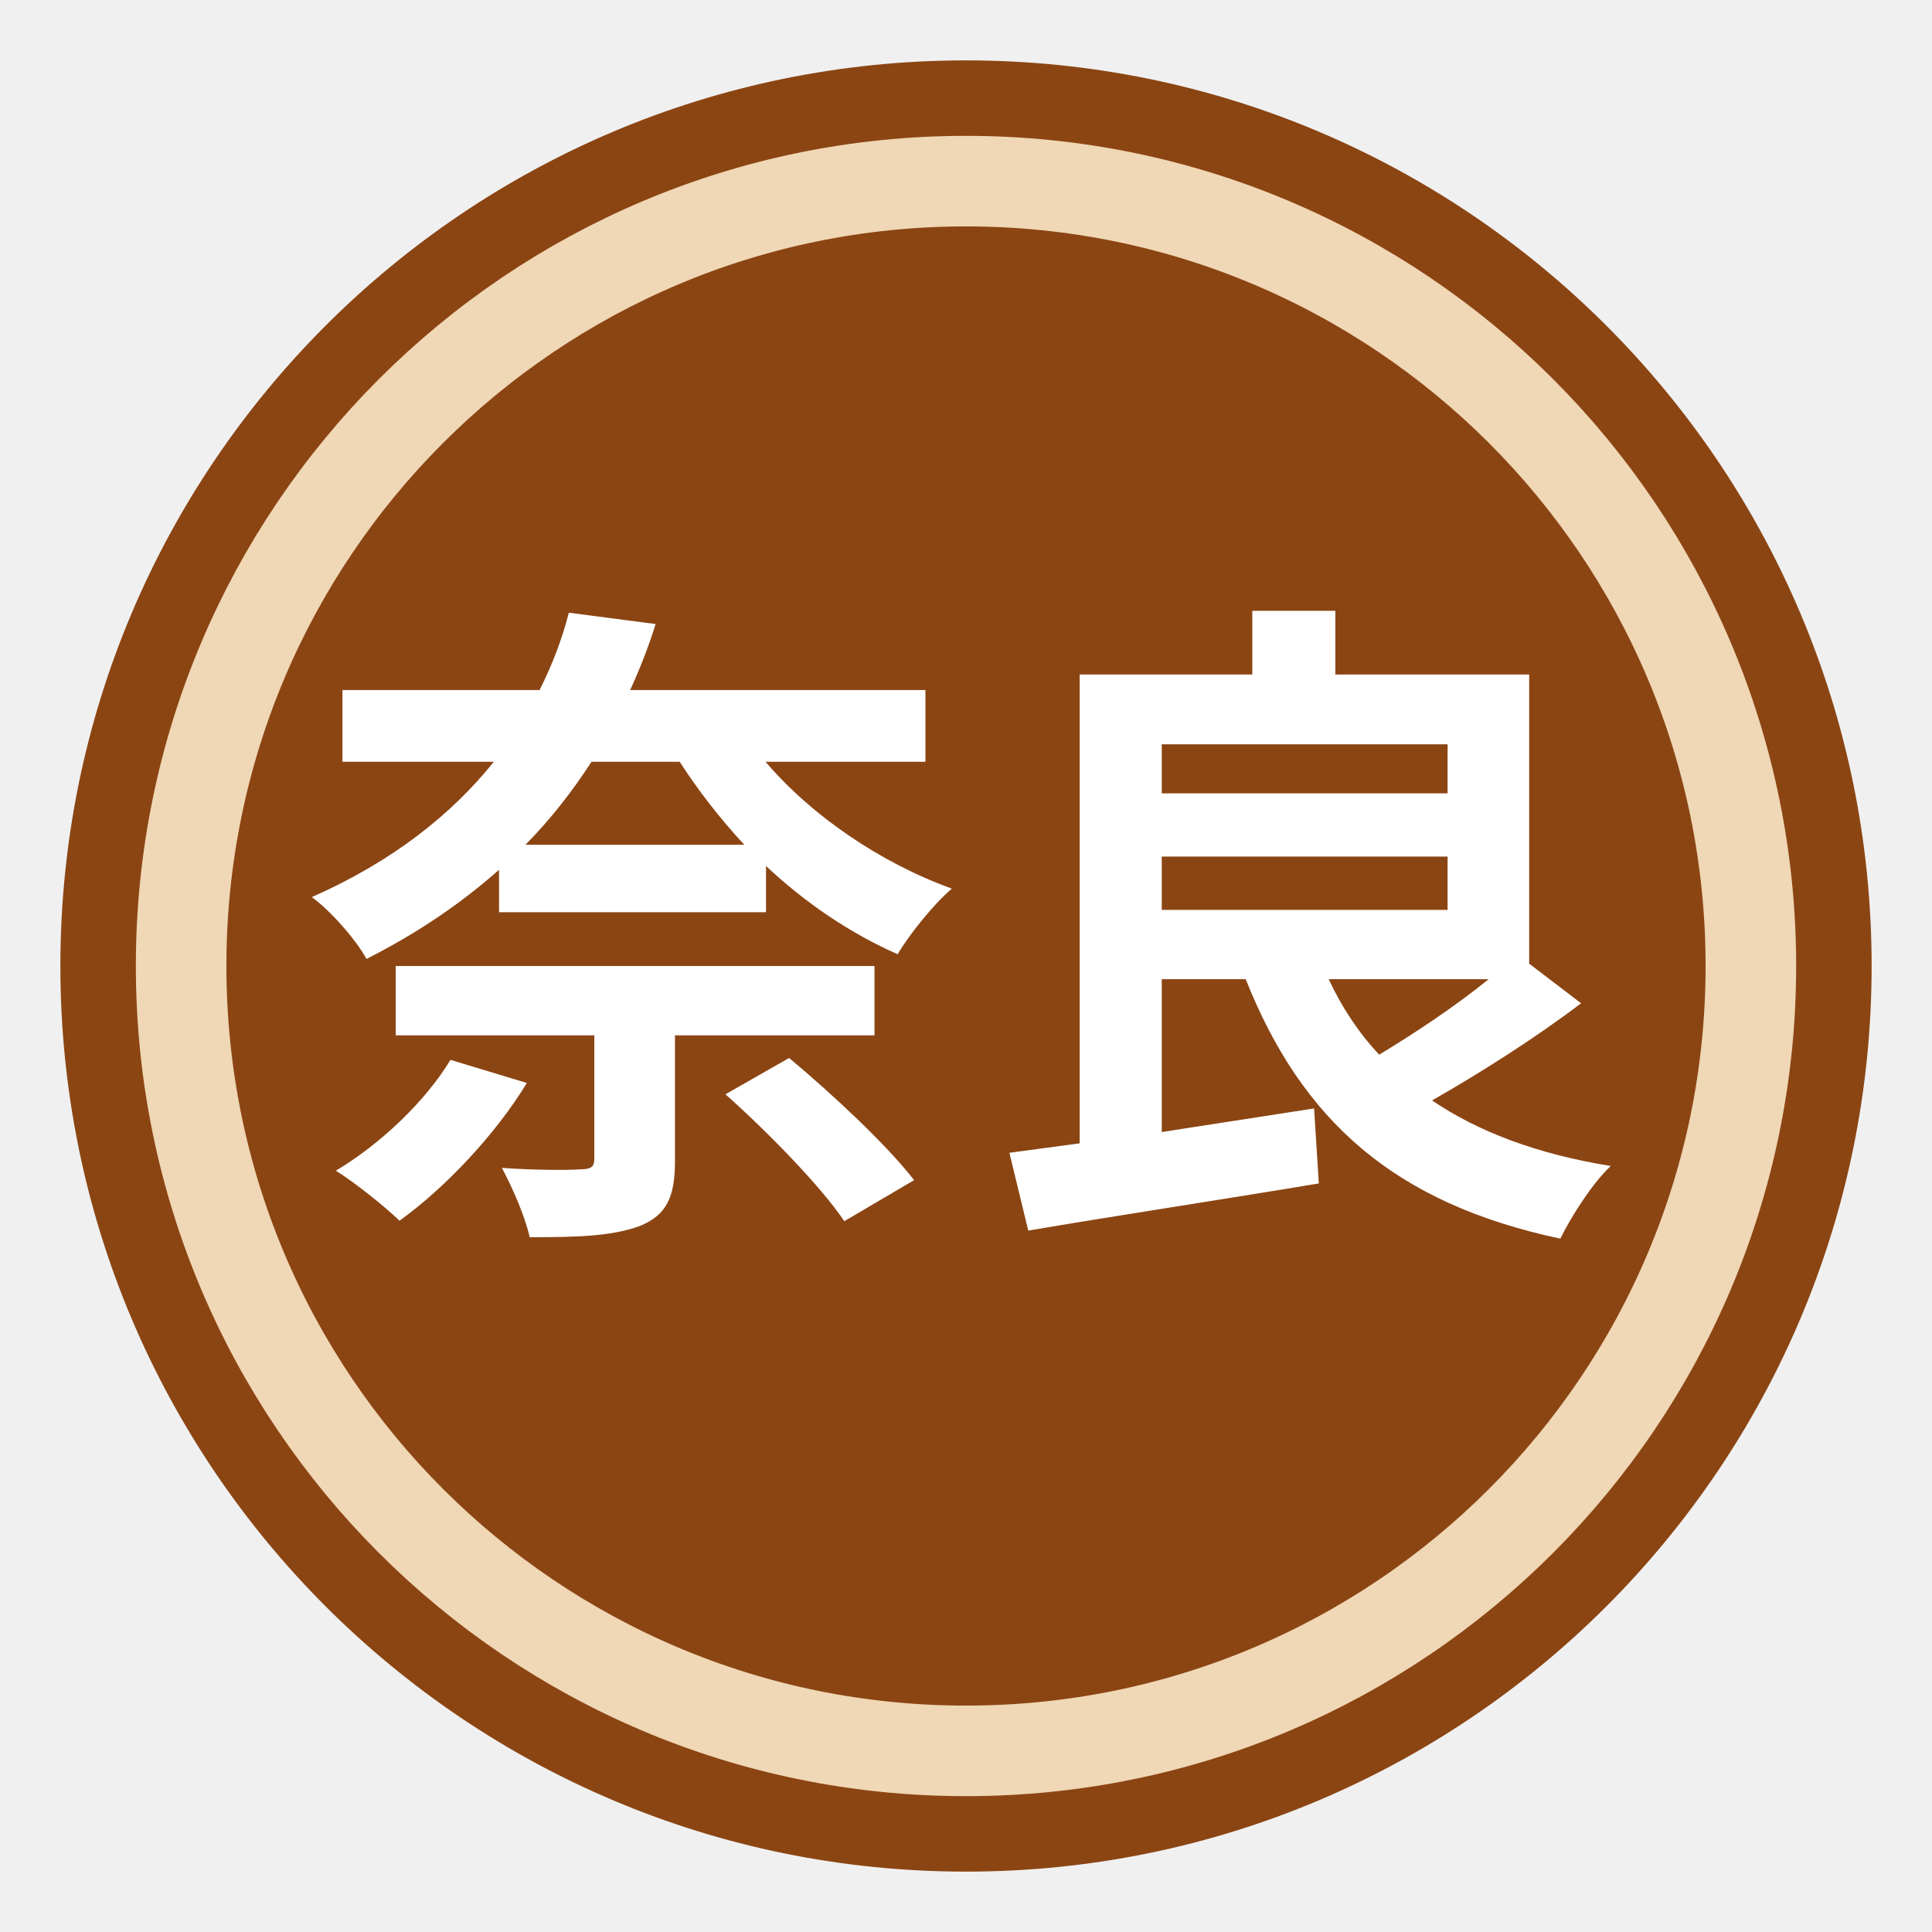
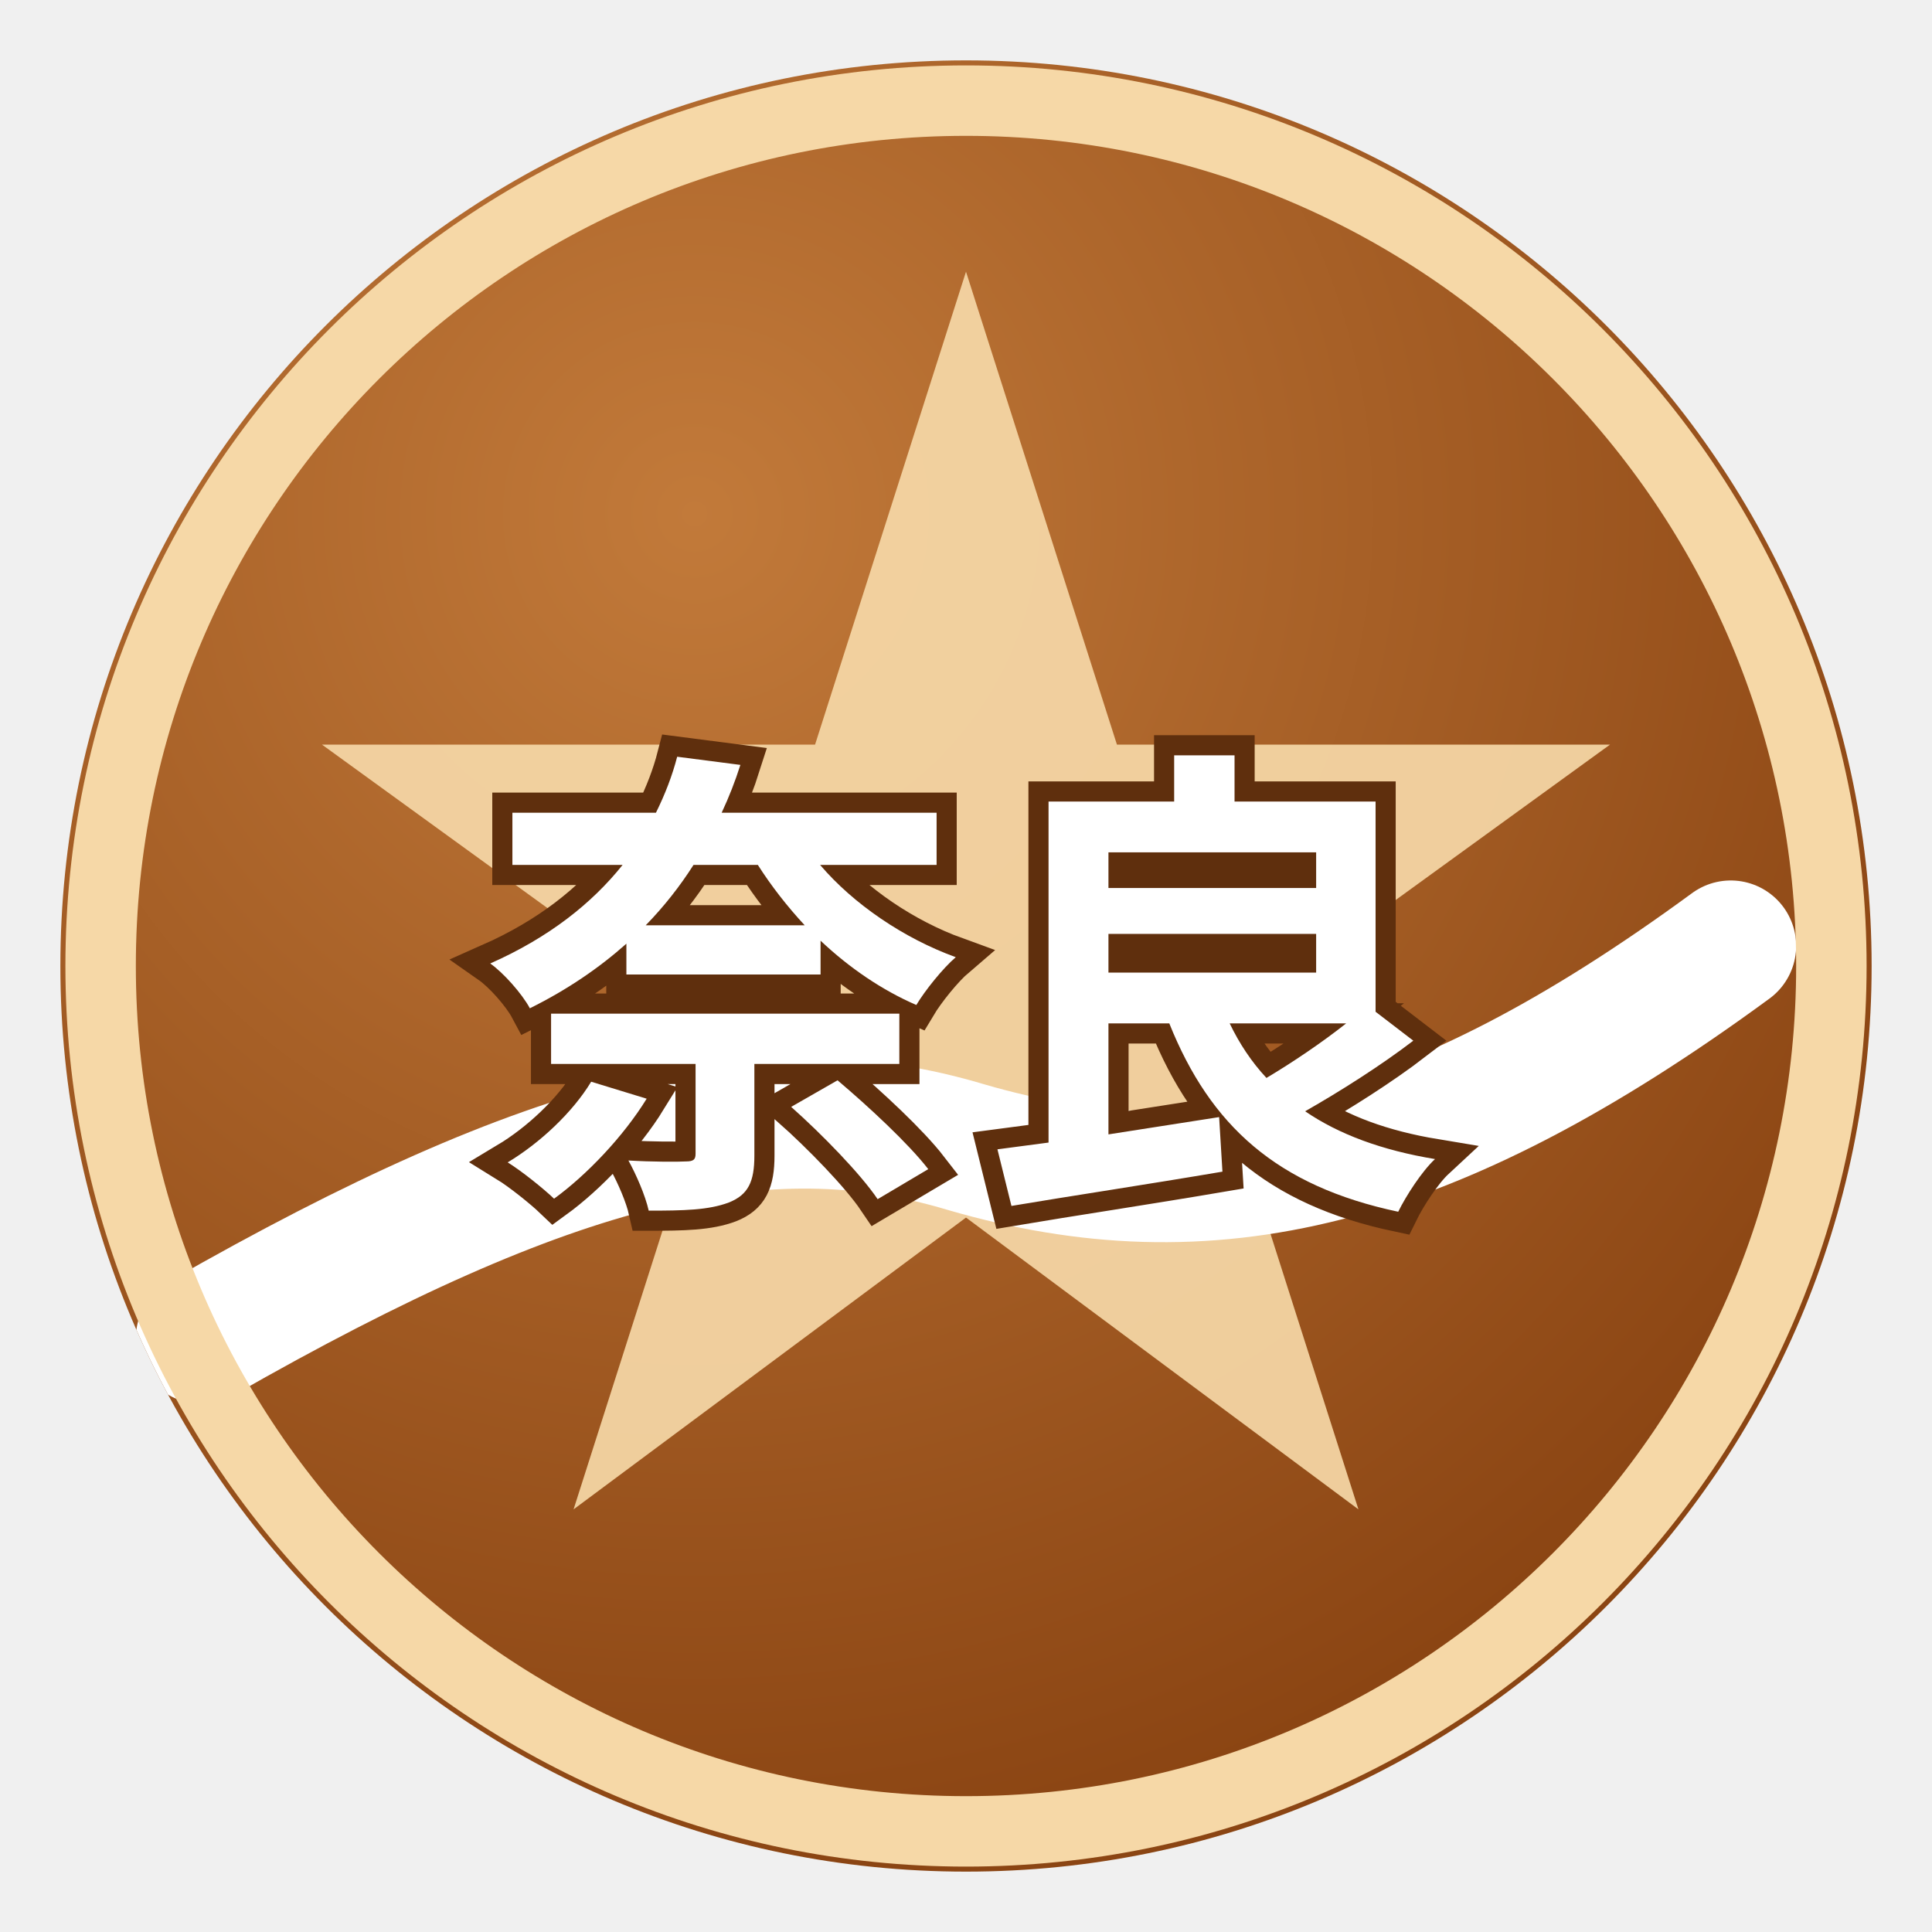
- <svg xmlns="http://www.w3.org/2000/svg" width="192" height="192" viewBox="0 0 64 64">
-   <circle cx="32" cy="32" r="30" fill="#8b4513" />
-   <circle cx="32" cy="32" r="26" fill="none" stroke="#f0d7b5" stroke-width="3" />
-   <text x="32" y="39" text-anchor="middle" font-family="'Noto Sans JP','Yu Gothic',sans-serif" font-size="22" font-weight="700" fill="#ffffff">奈良</text>
+ <svg xmlns="http://www.w3.org/2000/svg" width="192" height="192" viewBox="0 0 192 192">
+   <defs>
+     <radialGradient id="bg" cx="35%" cy="25%" r="75%">
+       <stop offset="0" stop-color="#c27a3a" />
+       <stop offset="1" stop-color="#8b4513" />
+     </radialGradient>
+     <clipPath id="clip">
+       <circle cx="96" cy="96" r="90" />
+     </clipPath>
+   </defs>
+   <circle cx="96" cy="96" r="90" fill="url(#bg)" />
+   <g clip-path="url(#clip)">
+     <path d="M96 27 L111 74 L160 74 L120 103 L135 150 L96 121 L57 150 L72 103 L32 74 L81 74Z" fill="#f6d8a7" opacity=".92" />
+     <path d="M20 133 C55 113 76 108 96 114 C120 121 142 116 172 94" fill="none" stroke="#ffffff" stroke-width="13" stroke-linecap="round" />
+   </g>
+   <circle cx="96" cy="96" r="86" fill="none" stroke="#f6d8a7" stroke-width="7" />
+   <text x="96" y="116" text-anchor="middle" font-family="'Noto Sans JP','Yu Gothic',sans-serif" font-size="48" font-weight="800" fill="#ffffff" paint-order="stroke" stroke="#5f2f0d" stroke-width="4">奈良</text>
</svg>
